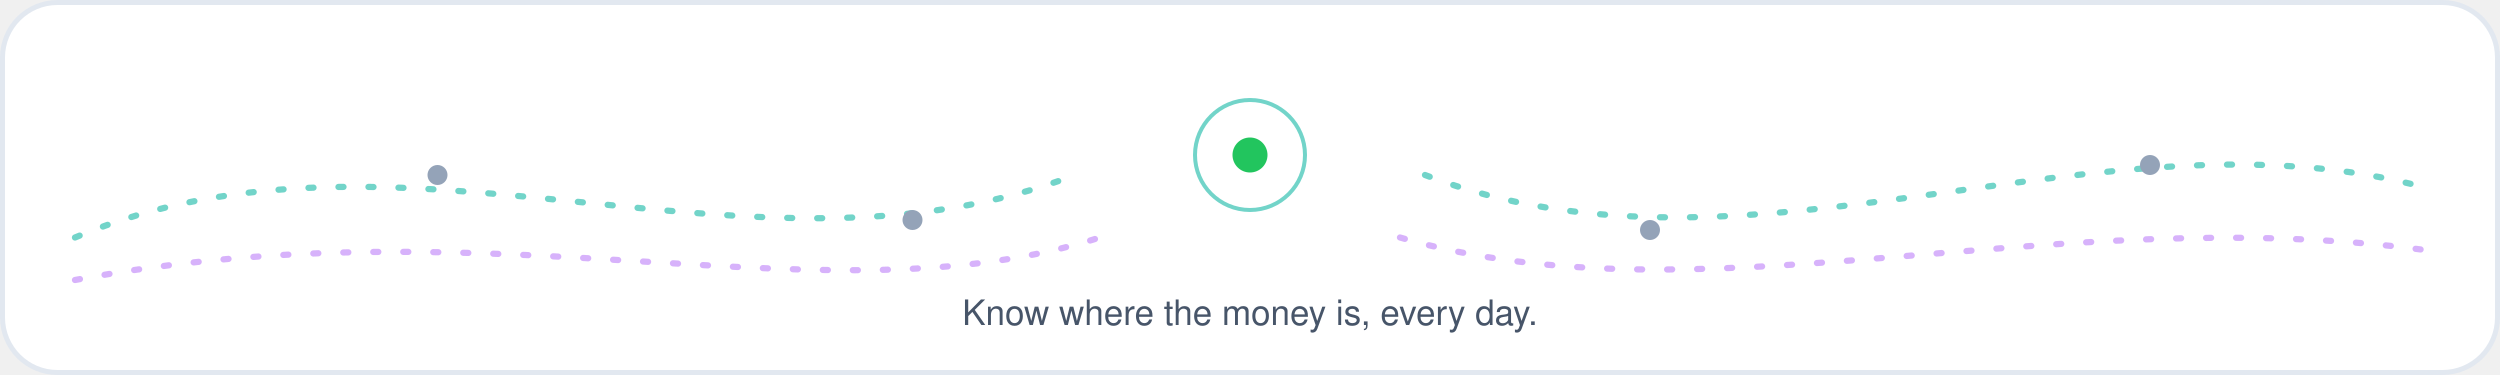
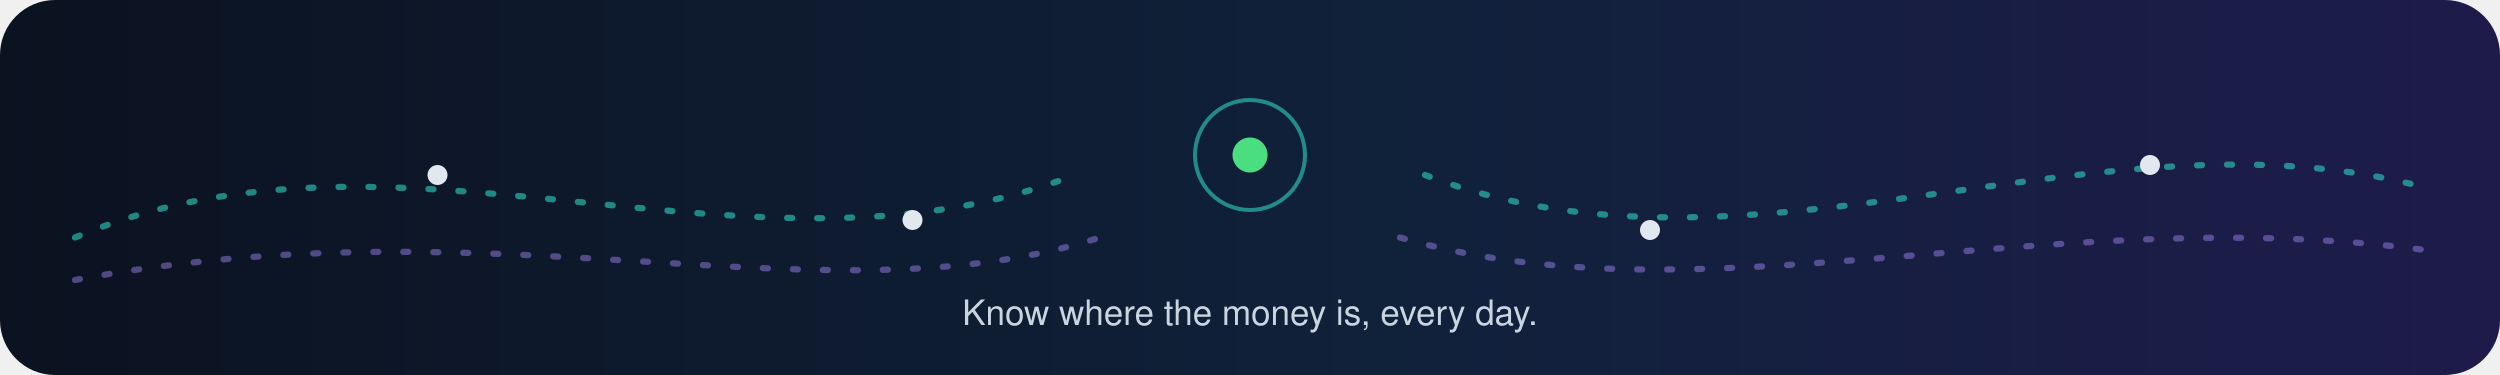
<svg xmlns="http://www.w3.org/2000/svg" viewBox="0 0 1000 150" width="1000" height="150" role="img" aria-label="Know where the money is, every day.">
+   <defs>
+     <linearGradient id="bg" x1="0" y1="0" x2="1" y2="0">
+       <stop offset="0" stop-color="#0B1220" />
+       <stop offset="0.55" stop-color="#10213A" />
+       <stop offset="1" stop-color="#1E1B4B" />
+     </linearGradient>
+     <radialGradient id="glowA" cx="0.5" cy="0.5" r="0.5">
+       <stop offset="0" stop-color="#7C3AED" stop-opacity="0.4" />
+       <stop offset="1" stop-color="#7C3AED" stop-opacity="0" />
+     </radialGradient>
+     <radialGradient id="glowB" cx="0.5" cy="0.5" r="0.5">
+       <stop offset="0" stop-color="#14B8A6" stop-opacity="0.3" />
+       <stop offset="1" stop-color="#14B8A6" stop-opacity="0" />
+     </radialGradient>
+   </defs>
  <style>
    text { font-family: "Segoe UI", -apple-system, Helvetica, Arial, sans-serif; }
    .wave { fill: none; stroke-width: 2.5; stroke-linecap: round; stroke-dasharray: 2 10; animation: flow 6s linear infinite; }
    @keyframes flow { to { stroke-dashoffset: -120; } }
    .pulse { animation: pulse 2s ease-in-out infinite; }
    @keyframes pulse { 0%, 100% { opacity: 1; } 50% { opacity: 0.3; } }
  </style>
-   <rect x="1" y="1" width="998" height="148" rx="22" fill="#FFFFFF" stroke="#E2E8F0" stroke-width="2" />
-   <path class="wave" stroke="#14B8A6" stroke-opacity="0.6" d="M30 95 C 160 40, 300 120, 430 70 M570 70 C 700 120, 840 40, 970 75" />
-   <path class="wave" stroke="#A855F7" stroke-opacity="0.45" style="animation-duration:9s" d="M30 112 C 200 80, 330 130, 440 95 M560 95 C 680 130, 820 80, 970 100" />
-   <circle cx="175" cy="70" r="4" fill="#94A3B8" />
-   <circle cx="365" cy="88" r="4" fill="#94A3B8" />
-   <circle cx="660" cy="92" r="4" fill="#94A3B8" />
-   <circle cx="860" cy="66" r="4" fill="#94A3B8" />
-   <circle cx="500" cy="62" r="22" fill="none" stroke="#14B8A6" stroke-opacity="0.6" stroke-width="1.6" />
-   <circle cx="500" cy="62" r="7" fill="#22C55E" class="pulse" />
-   <text x="500" y="130" font-size="14" fill="#475569" text-anchor="middle">Know where the money is, every day.</text>
+   <rect width="1000" height="150" rx="22" fill="url(#bg)" />
+   <path class="wave" stroke="#2DD4BF" stroke-opacity="0.6" d="M30 95 C 160 40, 300 120, 430 70 M570 70 C 700 120, 840 40, 970 75" />
+   <path class="wave" stroke="#A78BFA" stroke-opacity="0.45" style="animation-duration:9s" d="M30 112 C 200 80, 330 130, 440 95 M560 95 C 680 130, 820 80, 970 100" />
+   <circle cx="175" cy="70" r="4" fill="#E2E8F0" />
+   <circle cx="365" cy="88" r="4" fill="#E2E8F0" />
+   <circle cx="660" cy="92" r="4" fill="#E2E8F0" />
+   <circle cx="860" cy="66" r="4" fill="#E2E8F0" />
+   <circle cx="500" cy="62" r="22" fill="none" stroke="#2DD4BF" stroke-opacity="0.6" stroke-width="1.6" />
+   <circle cx="500" cy="62" r="7" fill="#4ADE80" class="pulse" />
+   <text x="500" y="130" font-size="14" fill="#CBD5E1" text-anchor="middle">Know where the money is, every day.</text>
</svg>
